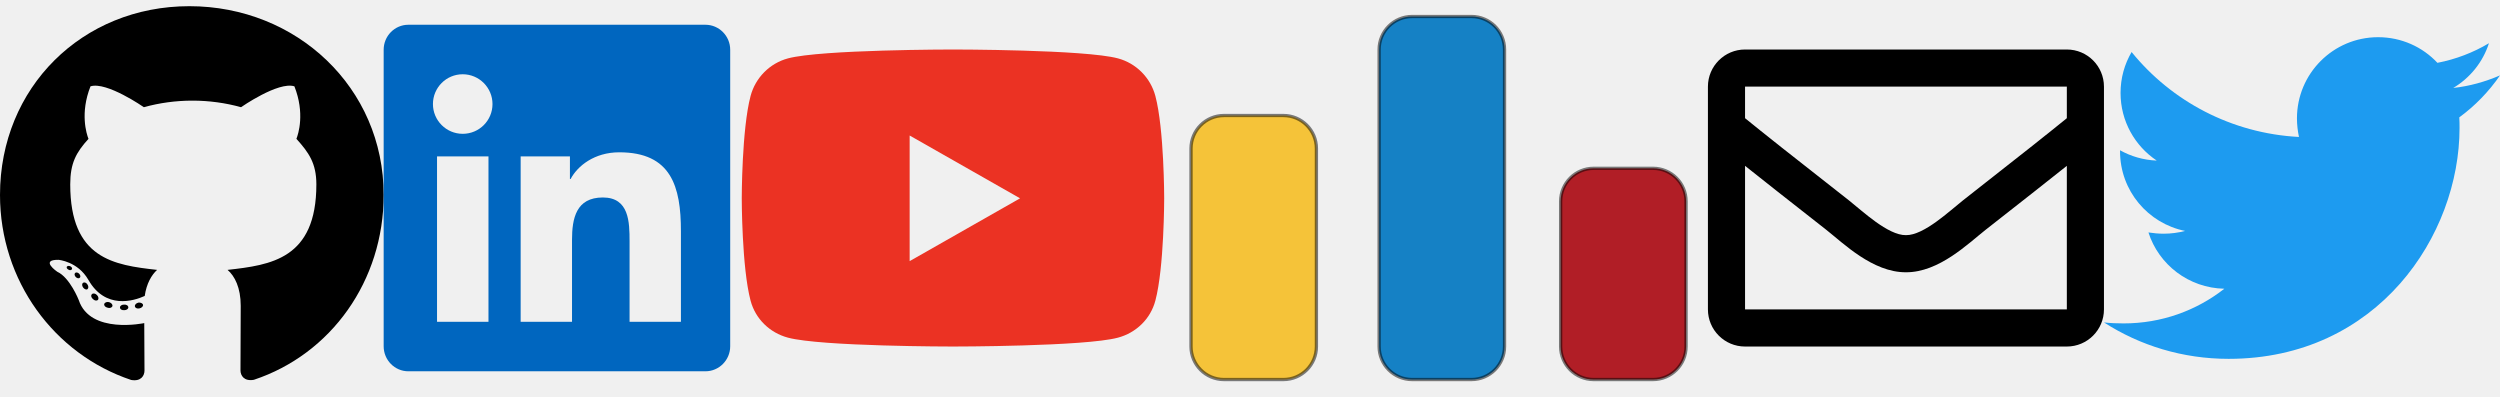
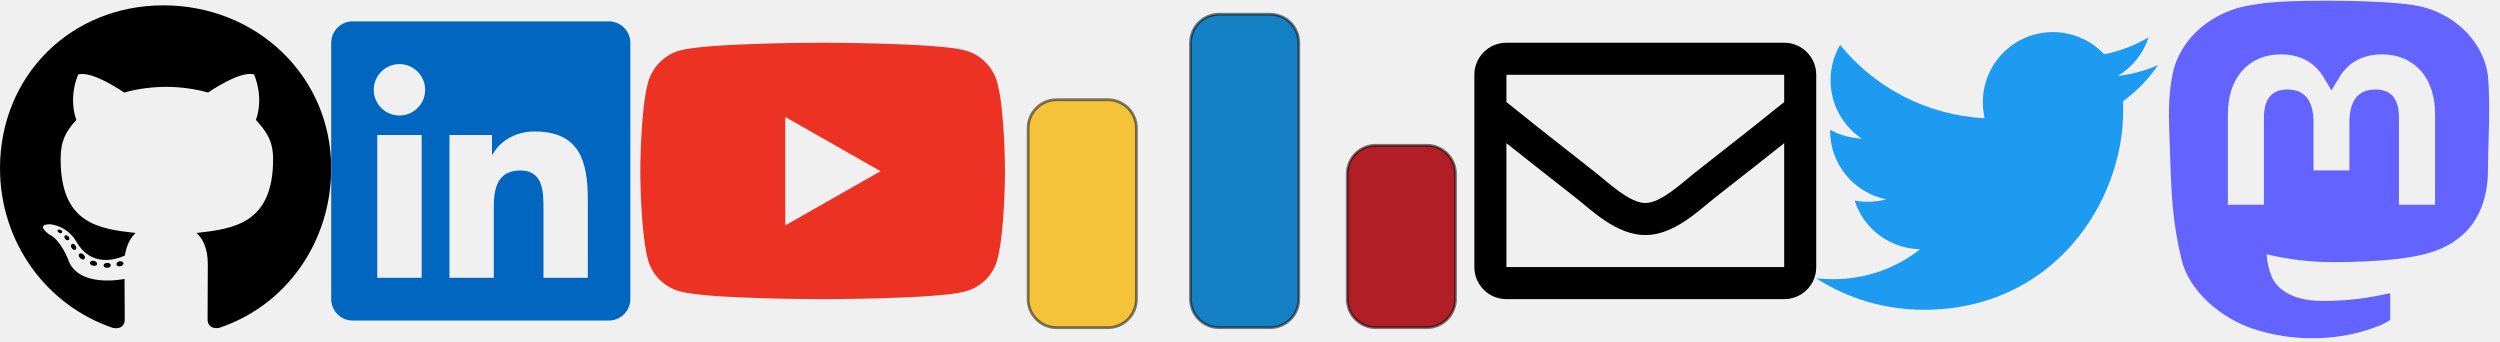
- <svg xmlns="http://www.w3.org/2000/svg" xmlns:xlink="http://www.w3.org/1999/xlink" height="128" width="808">
+ <svg xmlns="http://www.w3.org/2000/svg" xmlns:xlink="http://www.w3.org/1999/xlink" height="128" width="936">
  <symbol id="fa-github" viewBox="0 0 496 512">
    <path d="M165.9 397.4c0 2-2.3 3.6-5.2 3.6-3.3.3-5.6-1.3-5.6-3.6 0-2 2.3-3.6 5.2-3.6 3-.3 5.6 1.3 5.6 3.6zm-31.1-4.5c-.7 2 1.3 4.3 4.3 4.9 2.6 1 5.6 0 6.2-2s-1.3-4.3-4.3-5.2c-2.6-.7-5.5.3-6.2 2.3zm44.2-1.7c-2.9.7-4.9 2.6-4.6 4.9.3 2 2.9 3.3 5.9 2.6 2.9-.7 4.9-2.6 4.6-4.6-.3-1.9-3-3.2-5.9-2.9zM244.8 8C106.1 8 0 113.3 0 252c0 110.9 69.8 205.8 169.5 239.2 12.8 2.3 17.3-5.6 17.3-12.1 0-6.2-.3-40.4-.3-61.4 0 0-70 15-84.7-29.8 0 0-11.4-29.1-27.8-36.6 0 0-22.9-15.7 1.6-15.4 0 0 24.9 2 38.6 25.8 21.9 38.6 58.6 27.5 72.9 20.9 2.3-16 8.8-27.1 16-33.7-55.9-6.2-112.3-14.3-112.3-110.5 0-27.5 7.6-41.3 23.6-58.9-2.6-6.5-11.1-33.3 2.6-67.9 20.9-6.5 69 27 69 27 20-5.6 41.5-8.5 62.8-8.5s42.8 2.9 62.8 8.5c0 0 48.1-33.6 69-27 13.7 34.7 5.2 61.4 2.6 67.9 16 17.7 25.8 31.5 25.8 58.9 0 96.5-58.9 104.2-114.8 110.5 9.2 7.9 17 22.9 17 46.4 0 33.7-.3 75.4-.3 83.6 0 6.5 4.6 14.4 17.3 12.1C428.2 457.8 496 362.9 496 252 496 113.3 383.5 8 244.8 8zM97.2 352.9c-1.3 1-1 3.3.7 5.2 1.6 1.6 3.9 2.3 5.2 1 1.3-1 1-3.3-.7-5.2-1.6-1.6-3.9-2.3-5.2-1zm-10.8-8.1c-.7 1.3.3 2.9 2.3 3.9 1.6 1 3.6.7 4.3-.7.7-1.3-.3-2.9-2.3-3.9-2-.6-3.6-.3-4.3.7zm32.4 35.6c-1.6 1.3-1 4.3 1.3 6.2 2.3 2.3 5.2 2.6 6.5 1 1.3-1.3.7-4.3-1.3-6.2-2.2-2.3-5.2-2.6-6.5-1zm-11.4-14.7c-1.6 1-1.6 3.6 0 5.9 1.6 2.3 4.3 3.3 5.6 2.3 1.6-1.3 1.6-3.9 0-6.2-1.4-2.3-4-3.3-5.6-2z" />
  </symbol>
  <symbol id="fa-linkedin" viewBox="0 0 448 512">
    <path fill="#0066bf" d="M416 32H31.9C14.3 32 0 46.5 0 64.3v383.4C0 465.5 14.3 480 31.9 480H416c17.6 0 32-14.5 32-32.3V64.3c0-17.8-14.4-32.3-32-32.3z" />
    <path fill="#f0f0f0" d="M135.4 416H69V202.2h66.5V416zm-33.2-243c-21.3 0-38.5-17.3-38.5-38.5S80.9 96 102.2 96c21.2 0 38.5 17.3 38.5 38.5 0 21.3-17.2 38.5-38.5 38.5zm282.1 243h-66.4V312c0-24.8-.5-56.7-34.5-56.7-34.6 0-39.9 27-39.9 54.9V416h-66.4V202.2h63.7v29.2h.9c8.9-16.8 30.6-34.5 62.9-34.5 67.2 0 79.7 44.3 79.7 101.9V416z" />
  </symbol>
  <symbol id="fa-youtube" viewBox="0 0 576 512">
    <path fill="#eb3223" d="M549.655 124.083c-6.281-23.65-24.787-42.276-48.284-48.597C458.781 64 288 64 288 64S117.22 64 74.629 75.486c-23.497 6.322-42.003 24.947-48.284 48.597-11.412 42.867-11.412 132.305-11.412 132.305s0 89.438 11.412 132.305c6.281 23.65 24.787 41.5 48.284 47.821C117.22 448 288 448 288 448s170.78 0 213.371-11.486c23.497-6.321 42.003-24.171 48.284-47.821 11.412-42.867 11.412-132.305 11.412-132.305s0-89.438-11.412-132.305z" />
    <path fill="#f0f0f0" d="M232 336.815V175.185l142.739 81.205-142.739 81.201z" />
  </symbol>
  <symbol id="fa-envelope" viewBox="0 0 512 512">
    <path d="M464 64H48C21.49 64 0 85.49 0 112v288c0 26.51 21.49 48 48 48h416c26.51 0 48-21.49 48-48V112c0-26.51-21.49-48-48-48zm0 48v40.805c-22.422 18.259-58.168 46.651-134.587 106.49-16.841 13.247-50.201 45.072-73.413 44.701-23.208.375-56.579-31.459-73.413-44.701C106.18 199.465 70.425 171.067 48 152.805V112h416zM48 400V214.398c22.914 18.251 55.409 43.862 104.938 82.646 21.857 17.205 60.134 55.186 103.062 54.955 42.717.231 80.509-37.199 103.053-54.947 49.528-38.783 82.032-64.401 104.947-82.653V400H48z" />
  </symbol>
  <symbol id="codeforces" viewBox="0 0 160 120">
    <rect stroke="black" stroke-opacity="0.5" fill="#F5C339" x="4" y="35" width="38" height="80" rx="10" ry="10" />
    <rect stroke="black" stroke-opacity="0.5" fill="#1581C5" x="61" y="5" width="38" height="110" rx="10" ry="10" />
    <rect stroke="black" stroke-opacity="0.5" fill="#B11E26" x="116" y="51" width="38" height="64" rx="10" ry="10" />
  </symbol>
  <symbol id="fa-twitter" viewBox="0 0 512 512">
    <path fill="#1d9bf0" d="M459.37 151.716c.325 4.548.325 9.097.325 13.645 0 138.72-105.583 298.558-298.558 298.558-59.452 0-114.68-17.219-161.137-47.106 8.447.974 16.568 1.299 25.34 1.299 49.055 0 94.213-16.568 130.274-44.832-46.132-.975-84.792-31.188-98.112-72.772 6.498.974 12.995 1.624 19.818 1.624 9.421 0 18.843-1.3 27.614-3.573-48.081-9.747-84.143-51.98-84.143-102.985v-1.299c13.969 7.797 30.214 12.67 47.431 13.319-28.264-18.843-46.781-51.005-46.781-87.391 0-19.492 5.197-37.36 14.294-52.954 51.655 63.675 129.3 105.258 216.365 109.807-1.624-7.797-2.599-15.918-2.599-24.04 0-57.828 46.782-104.934 104.934-104.934 30.213 0 57.502 12.67 76.67 33.137 23.715-4.548 46.456-13.32 66.599-25.34-7.798 24.366-24.366 44.833-46.132 57.827 21.117-2.273 41.584-8.122 60.426-16.243-14.292 20.791-32.161 39.308-52.628 54.253z" />
  </symbol>
+   <symbol id="mastodon" viewBox="0 0 74 79">
+     <path fill="#6364FF" d="M73.701 17.432C72.562 9.052 65.177 2.447 56.424 1.167C54.947 0.951 49.352 0.164 36.39 0.164H36.293C23.328 0.164 20.547 0.951 19.07 1.167C10.56 2.411 2.789 8.346 0.903 16.826C-0.004 21.002 -0.1 25.632 0.068 29.879C0.308 35.97 0.355 42.05 0.914 48.116C1.301 52.145 1.975 56.142 2.932 60.077C4.724 67.344 11.979 73.392 19.088 75.86C26.698 78.433 34.882 78.86 42.724 77.094C43.587 76.895 44.44 76.665 45.283 76.402C47.187 75.803 49.42 75.133 51.062 73.956C51.084 73.94 51.103 73.918 51.116 73.894C51.129 73.869 51.136 73.842 51.137 73.814V67.937C51.136 67.911 51.13 67.885 51.119 67.862C51.107 67.839 51.09 67.818 51.069 67.802C51.049 67.787 51.025 67.775 50.999 67.77C50.974 67.764 50.947 67.764 50.922 67.77C45.898 68.957 40.749 69.552 35.584 69.543C26.694 69.543 24.303 65.37 23.618 63.633C23.068 62.131 22.719 60.565 22.579 58.974C22.578 58.948 22.582 58.921 22.593 58.897C22.604 58.872 22.621 58.85 22.642 58.834C22.663 58.817 22.688 58.805 22.714 58.799C22.74 58.793 22.768 58.794 22.794 58.801C27.735 59.98 32.799 60.575 37.881 60.573C39.104 60.573 40.322 60.573 41.545 60.541C46.656 60.4 52.044 60.141 57.073 59.169C57.198 59.145 57.324 59.123 57.431 59.091C65.364 57.585 72.913 52.855 73.68 40.88C73.709 40.408 73.78 35.941 73.78 35.452C73.784 33.79 74.322 23.658 73.701 17.432ZM61.492 47.314H53.151V27.107C53.151 22.853 51.359 20.683 47.714 20.683C43.706 20.683 41.699 23.25 41.699 28.319V39.38H33.408V28.319C33.408 23.25 31.397 20.683 27.389 20.683C23.765 20.683 21.955 22.853 21.952 27.107V47.314H13.618V26.494C13.618 22.239 14.716 18.86 16.912 16.355C19.177 13.855 22.149 12.572 25.837 12.572C30.106 12.572 33.333 14.195 35.483 17.439L37.559 20.885L39.638 17.439C41.788 14.195 45.014 12.572 49.276 12.572C52.961 12.572 55.933 13.855 58.206 16.355C60.402 18.857 61.5 22.237 61.5 26.494L61.492 47.314Z" />
+   </symbol>
+   <symbol id="orcid" viewBox="0 0 72 72">
+     <circle cx="36" cy="36" r="36" fill="#A6CE39" />
+     <g transform="translate(18.86897, 12.91034)" fill="#FFFFFF">
+       <polygon points="5.037 39.125 0.695 39.125 0.695 9.144 5.037 9.144 5.037 22.693 5.037 39.125" />
+       <path d="M11.409,9.144 L23.138,9.144 C34.303,9.144 39.209,17.066 39.209,24.149 C39.209,31.847 33.147,39.153 23.194,39.153 L11.409,39.153 L11.409,9.144 Z M15.751,35.262 L22.659,35.262 C32.499,35.262 34.754,27.844 34.754,24.149 C34.754,18.13 30.892,13.035 22.433,13.035 L15.751,13.035 L15.751,35.262 Z" />
+       <path d="M5.714,2.902 C5.714,4.441 4.445,5.729 2.866,5.729 C1.288,5.729 0.019,4.441 0.019,2.902 C0.019,1.334 1.288,0.075 2.866,0.075 C4.445,0.075 5.714,1.362 5.714,2.902 Z" />
+     </g>
+   </symbol>
  <use xlink:href="#fa-github" x="0" y="0" width="124" height="128" />
  <use xlink:href="#fa-linkedin" x="124" y="0" width="112" height="128" />
  <use xlink:href="#fa-youtube" x="236" y="0" width="144" height="128" />
  <use xlink:href="#codeforces" x="380" y="0" width="172" height="128" />
  <use xlink:href="#fa-envelope" x="552" y="0" width="128" height="128" />
  <use xlink:href="#fa-twitter" x="680" y="0" width="128" height="128" />
+   <use xlink:href="#mastodon" x="808" y="0" width="128" height="128" />
</svg>
